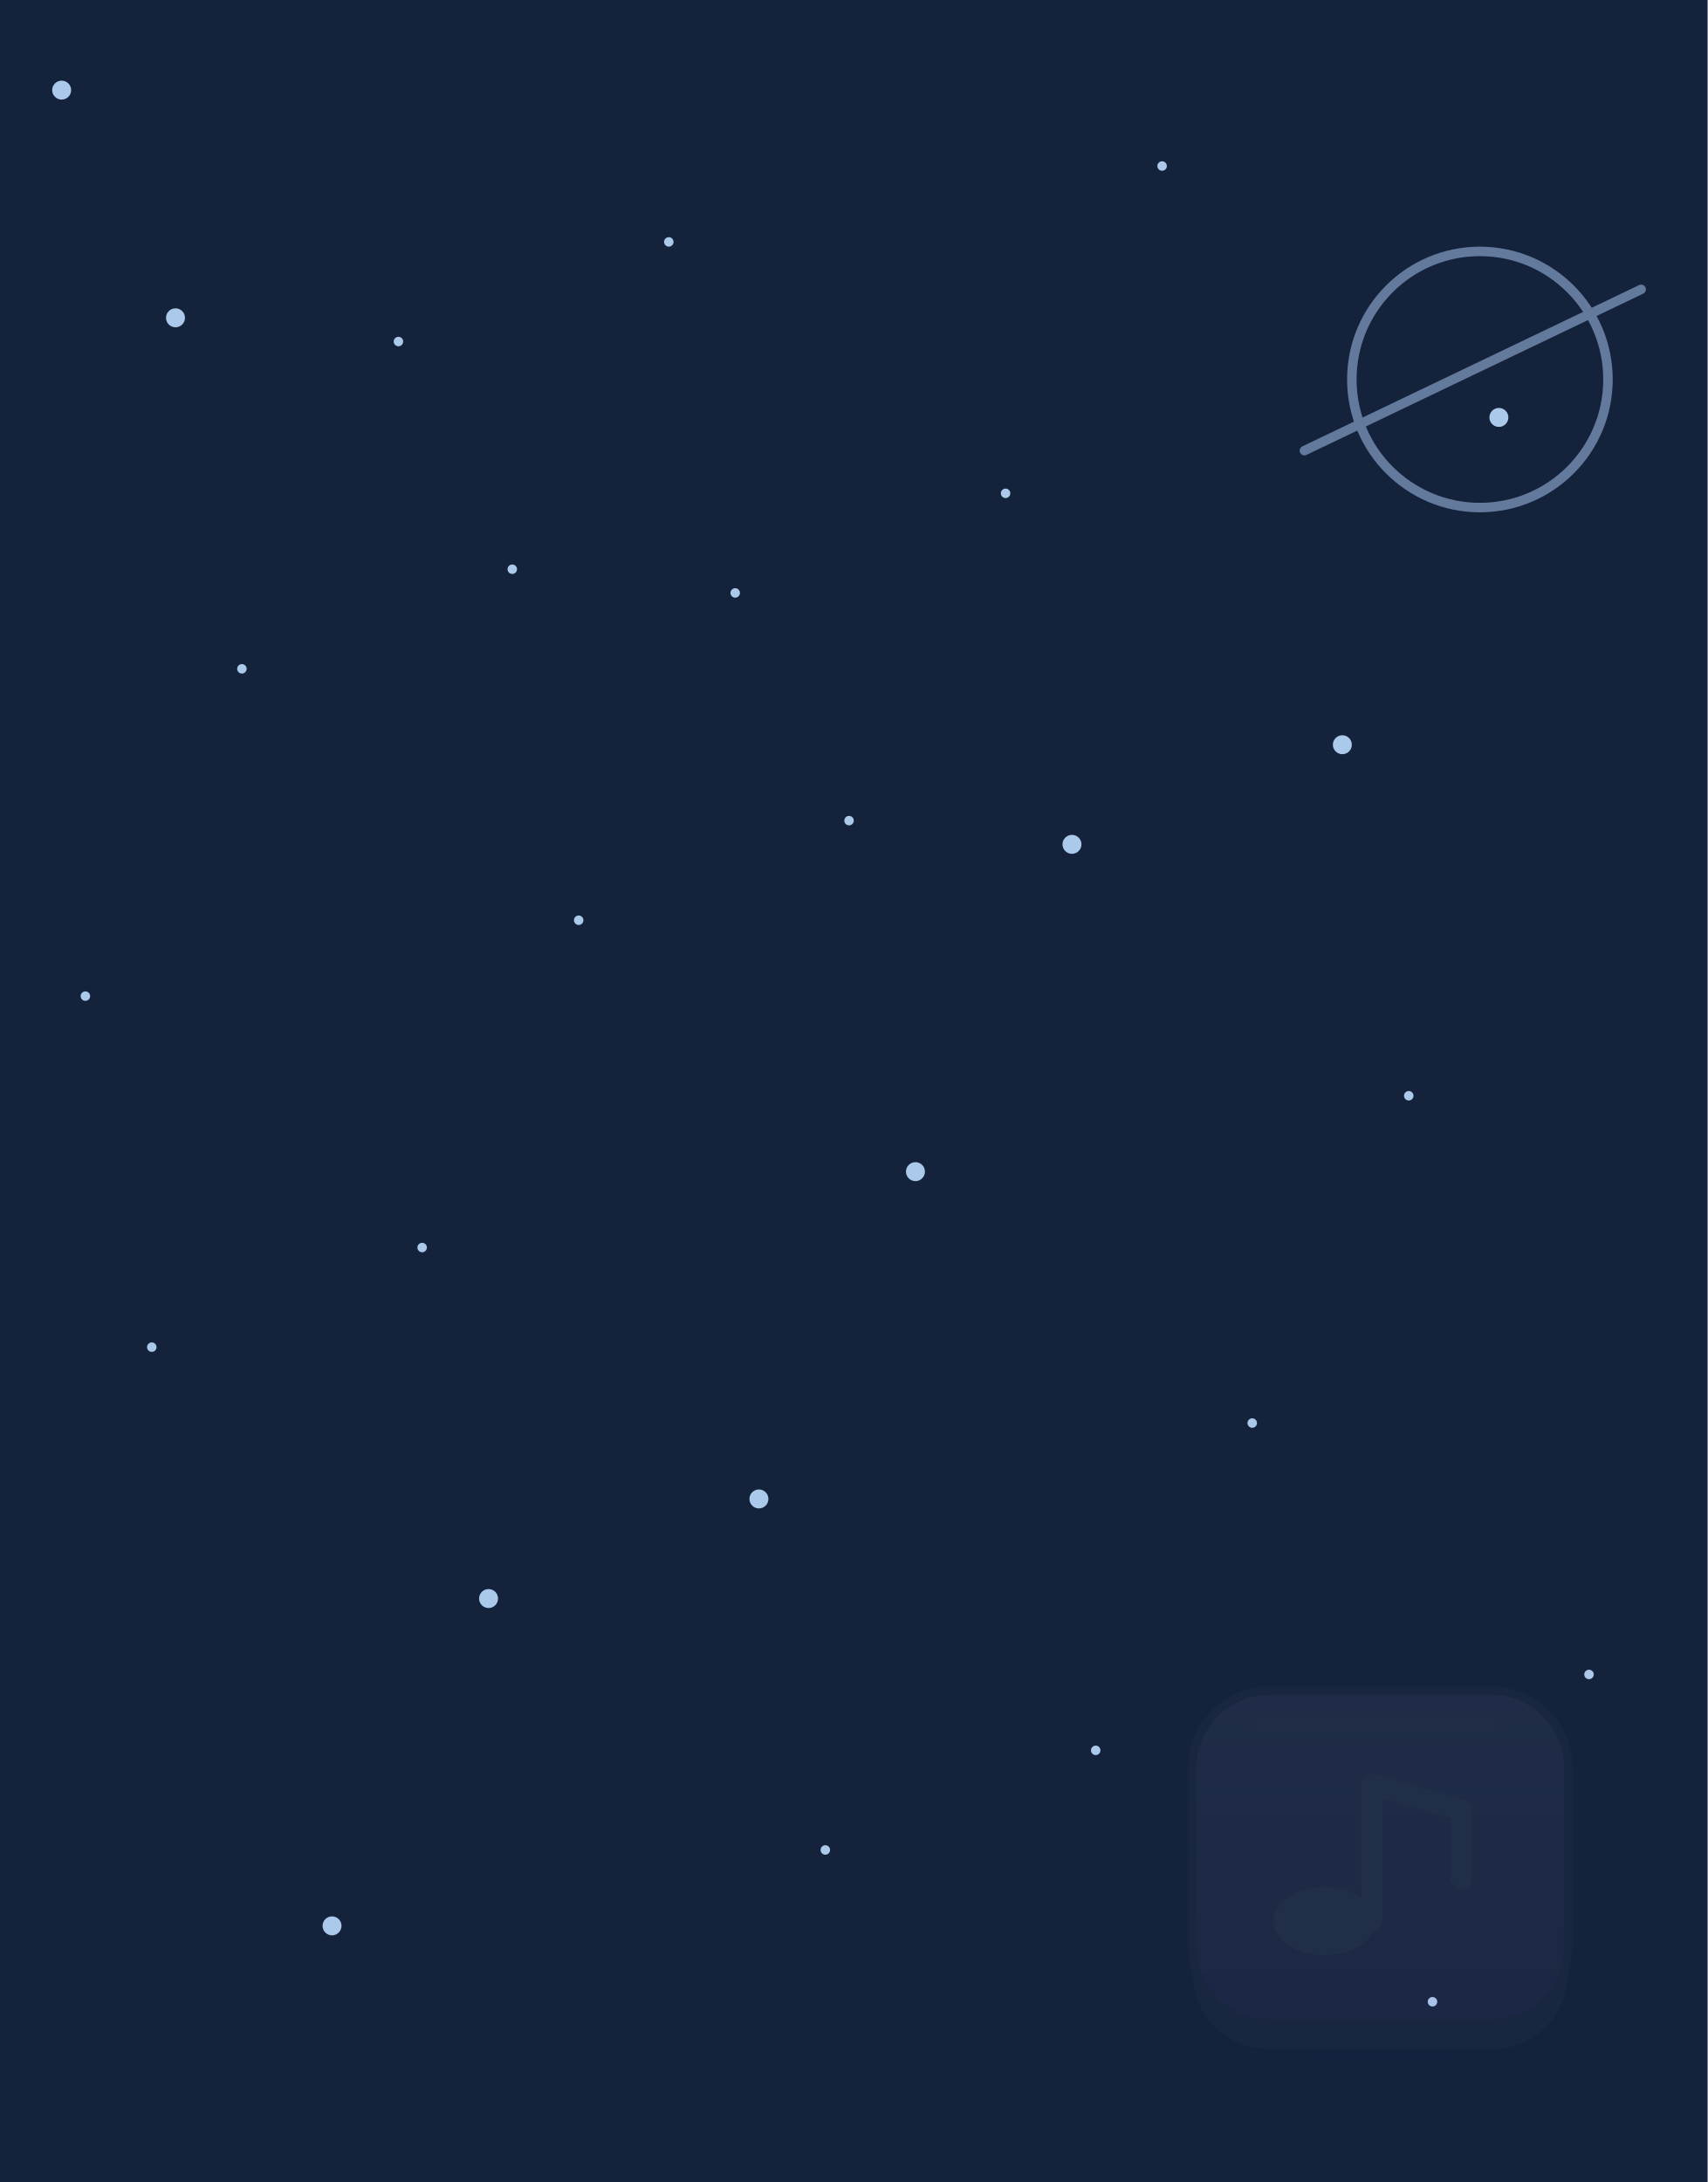
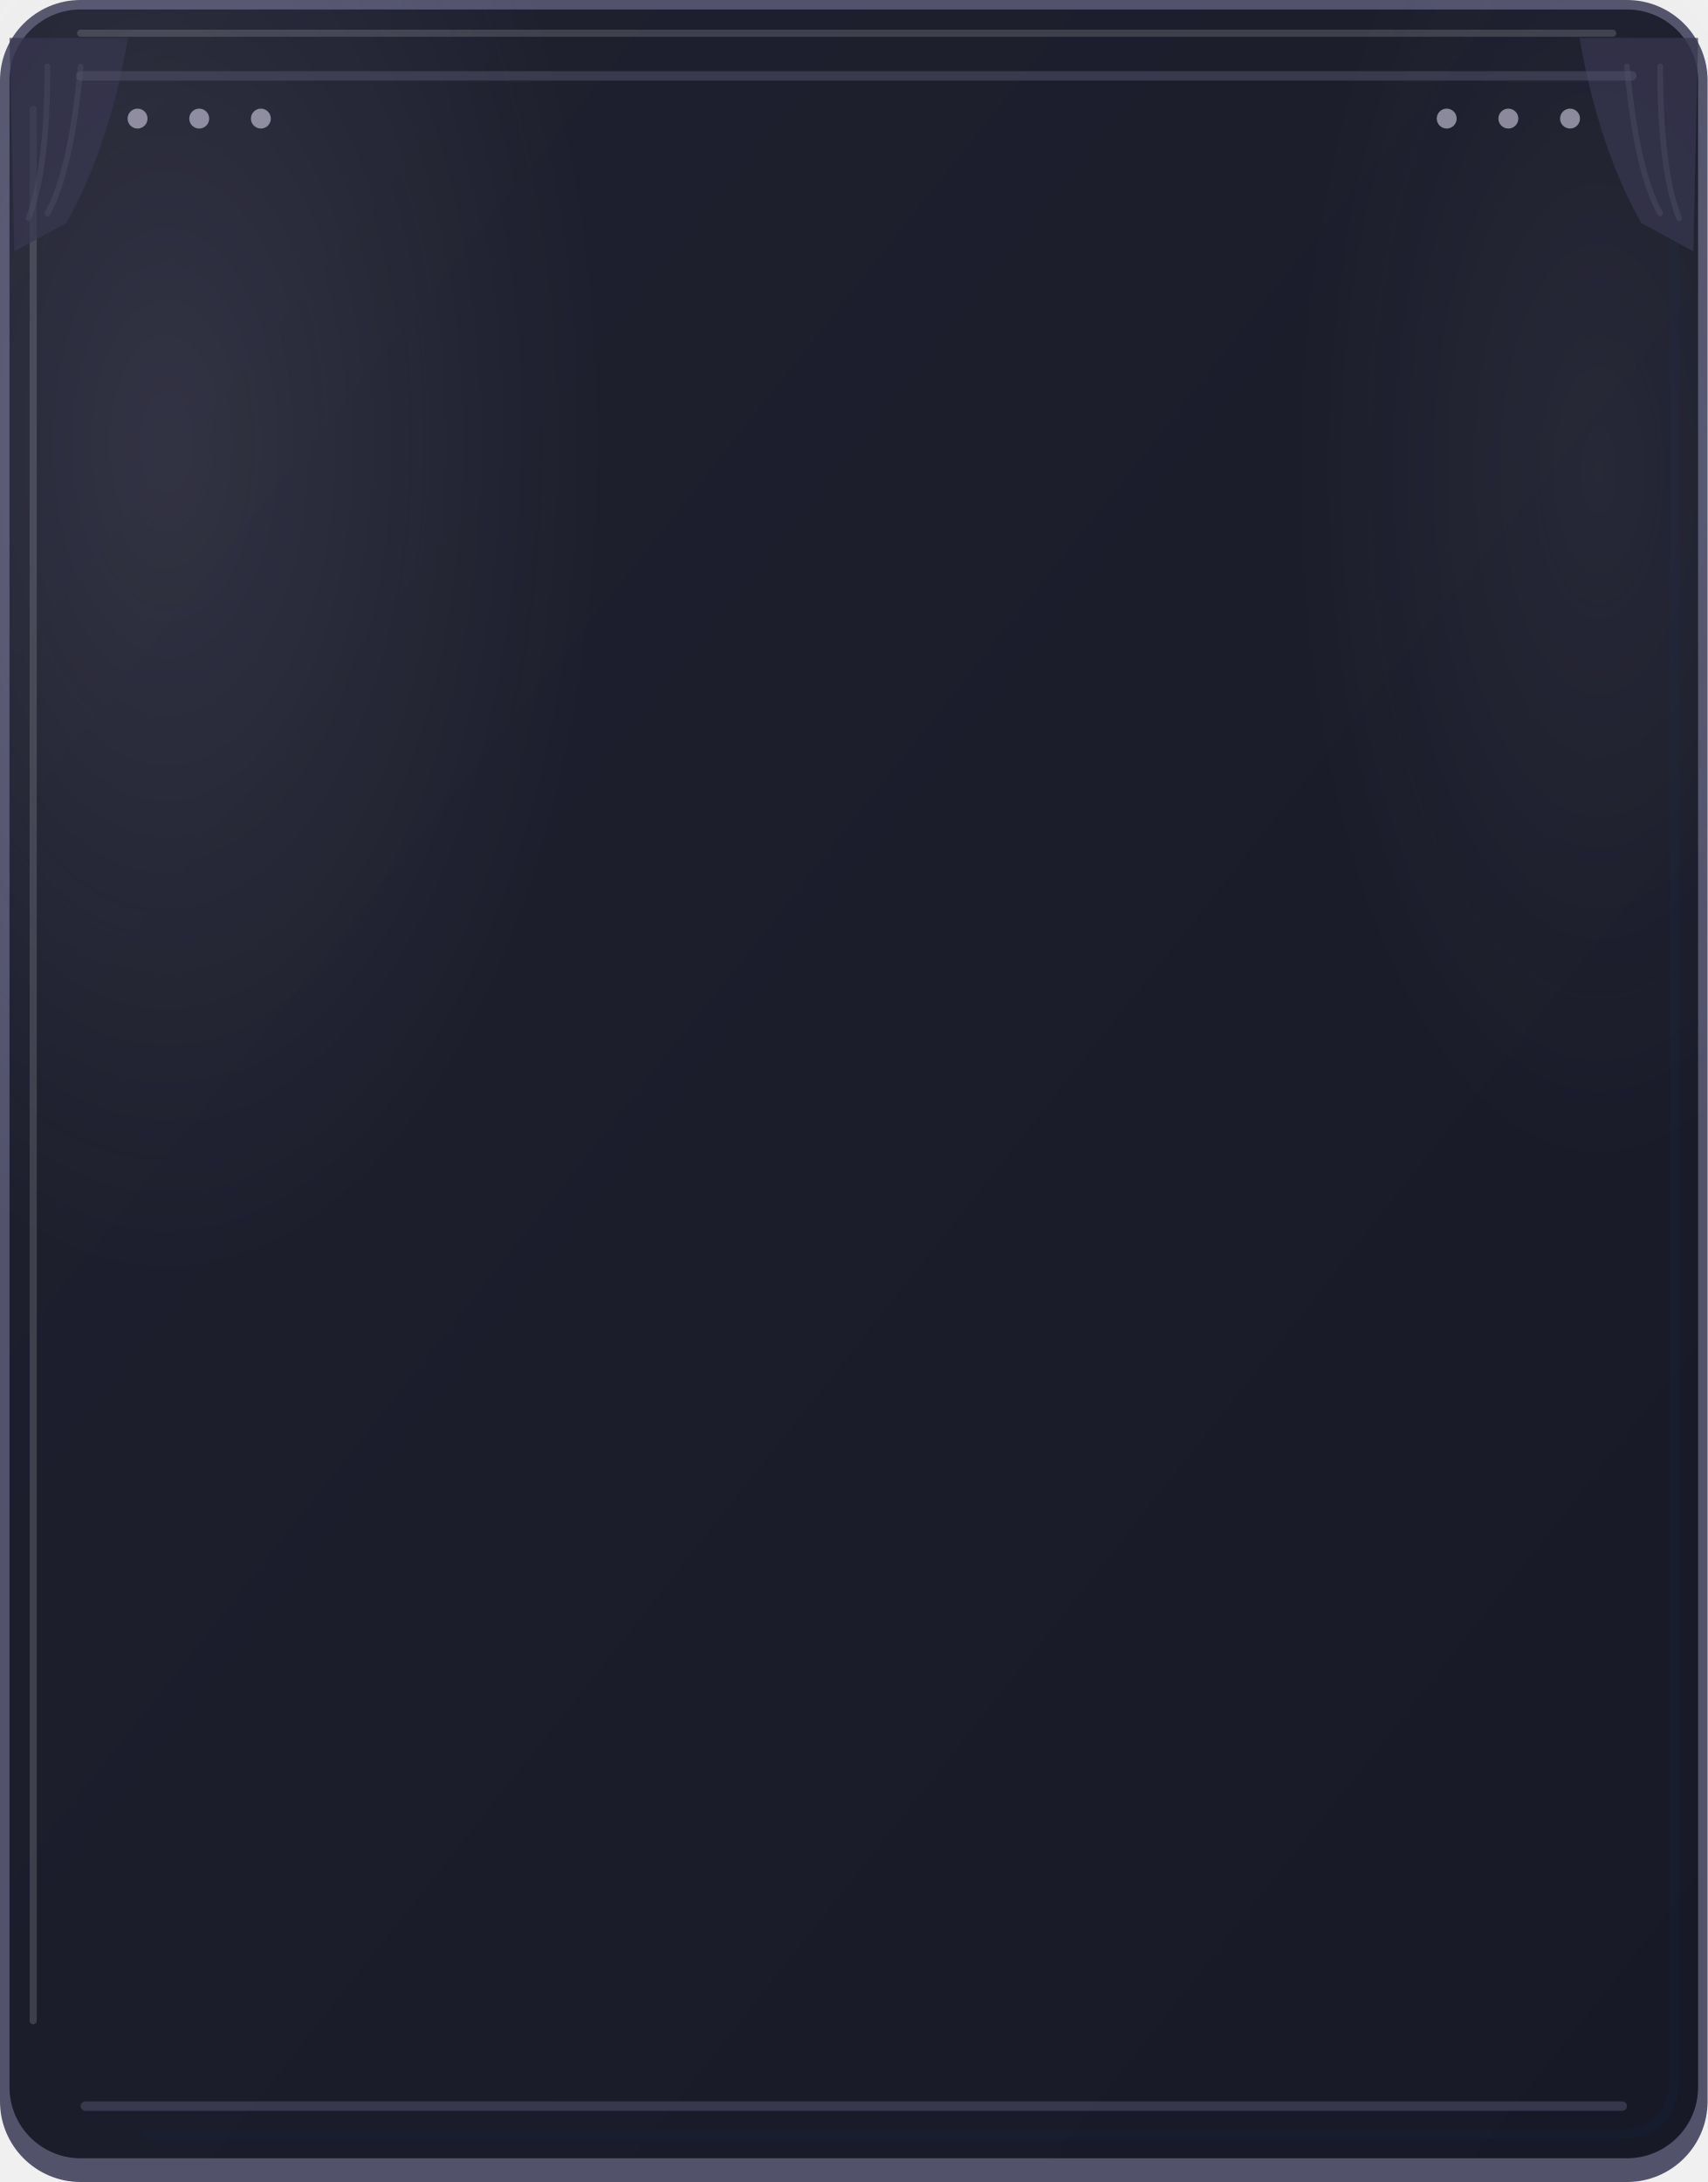
<svg xmlns="http://www.w3.org/2000/svg" width="360" height="460" viewBox="0 0 360 460">
  <defs>
-     <linearGradient id="violet" x2="0" y2="1">
-       <stop stop-color="#DCD2FA" />
-       <stop offset="1" stop-color="#8470C2" />
+     <linearGradient id="finish" x1="0%" y1="0%" x2="100%" y2="100%">
+       <stop stop-color="#1F2130" />
+       <stop offset="1" stop-color="#171926" />
    </linearGradient>
+     <radialGradient id="spotlight">
+       <stop stop-color="#C4BFD9" stop-opacity="0.12" />
+       <stop offset="1" stop-color="#C4BFD9" stop-opacity="0" />
+     </radialGradient>
  </defs>
-   <rect x="0" y="0" width="360" height="460" rx="0" fill="#14223C" stroke="none" stroke-width="1" />
-   <circle cx="13" cy="19" r="2" fill="#ABC9EA" stroke="none" stroke-width="1" />
-   <circle cx="84" cy="72" r="1" fill="#ABC9EA" stroke="none" stroke-width="1" />
-   <circle cx="155" cy="125" r="1" fill="#ABC9EA" stroke="none" stroke-width="1" />
-   <circle cx="226" cy="178" r="2" fill="#ABC9EA" stroke="none" stroke-width="1" />
-   <circle cx="297" cy="231" r="1" fill="#ABC9EA" stroke="none" stroke-width="1" />
-   <circle cx="32" cy="284" r="1" fill="#ABC9EA" stroke="none" stroke-width="1" />
-   <circle cx="103" cy="337" r="2" fill="#ABC9EA" stroke="none" stroke-width="1" />
-   <circle cx="174" cy="390" r="1" fill="#ABC9EA" stroke="none" stroke-width="1" />
-   <circle cx="245" cy="35" r="1" fill="#ABC9EA" stroke="none" stroke-width="1" />
-   <circle cx="316" cy="88" r="2" fill="#ABC9EA" stroke="none" stroke-width="1" />
-   <circle cx="51" cy="141" r="1" fill="#ABC9EA" stroke="none" stroke-width="1" />
-   <circle cx="122" cy="194" r="1" fill="#ABC9EA" stroke="none" stroke-width="1" />
-   <circle cx="193" cy="247" r="2" fill="#ABC9EA" stroke="none" stroke-width="1" />
-   <circle cx="264" cy="300" r="1" fill="#ABC9EA" stroke="none" stroke-width="1" />
-   <circle cx="335" cy="353" r="1" fill="#ABC9EA" stroke="none" stroke-width="1" />
-   <circle cx="70" cy="406" r="2" fill="#ABC9EA" stroke="none" stroke-width="1" />
-   <circle cx="141" cy="51" r="1" fill="#ABC9EA" stroke="none" stroke-width="1" />
-   <circle cx="212" cy="104" r="1" fill="#ABC9EA" stroke="none" stroke-width="1" />
-   <circle cx="283" cy="157" r="2" fill="#ABC9EA" stroke="none" stroke-width="1" />
-   <circle cx="18" cy="210" r="1" fill="#ABC9EA" stroke="none" stroke-width="1" />
-   <circle cx="89" cy="263" r="1" fill="#ABC9EA" stroke="none" stroke-width="1" />
-   <circle cx="160" cy="316" r="2" fill="#ABC9EA" stroke="none" stroke-width="1" />
-   <circle cx="231" cy="369" r="1" fill="#ABC9EA" stroke="none" stroke-width="1" />
-   <circle cx="302" cy="422" r="1" fill="#ABC9EA" stroke="none" stroke-width="1" />
-   <circle cx="37" cy="67" r="2" fill="#ABC9EA" stroke="none" stroke-width="1" />
-   <circle cx="108" cy="120" r="1" fill="#ABC9EA" stroke="none" stroke-width="1" />
-   <circle cx="179" cy="173" r="1" fill="#ABC9EA" stroke="none" stroke-width="1" />
-   <circle cx="312" cy="80" r="27" fill="none" stroke="#637A9D" stroke-width="2" />
-   <path d="M275 95L346 61" fill="none" stroke="#637A9D" stroke-width="2" stroke-linecap="round" stroke-linejoin="round" opacity="1" />
-   <g opacity=".06" transform="translate(246 351) scale(.9)">
-     <ellipse cx="50" cy="87" rx="32" ry="6" fill="#122B45" opacity="0.16" />
-     <rect x="6" y="12" width="88" height="78" rx="18" fill="#516884" stroke="none" stroke-width="1" />
-     <rect x="6" y="6" width="88" height="78" rx="18" fill="url(#violet)" stroke="#516884" stroke-width="2" />
-     <path d="M22 14H76" fill="none" stroke="#FFFFFF" stroke-width="3" stroke-linecap="round" stroke-linejoin="round" opacity="0.5" />
-     <ellipse cx="37" cy="60" rx="12" ry="8" fill="#F6F0FF" opacity="1" />
-     <path d="M48 60V28L69 34V50" fill="none" stroke="#F6F0FF" stroke-width="5" stroke-linecap="round" stroke-linejoin="round" opacity="1" />
-   </g>
+   <rect x="0" y="0" width="360" height="460" rx="17" fill="#52536B" opacity="1" />
+   <rect x="2" y="2" width="356" height="453" rx="15" fill="url(#finish)" opacity="1" />
+   <path d="M17 7H340M7 23V426" fill="none" stroke="#FFFFFF" stroke-width="1.5" stroke-linecap="round" opacity="0.15" />
+   <path d="M353 40V438Q353 450 340 450H31" fill="none" stroke="#172337" stroke-width="2" stroke-linecap="round" opacity="0.38" />
+   <ellipse cx="35" cy="93" rx="93" ry="179" fill="url(#spotlight)" opacity="1" />
+   <ellipse cx="337" cy="99" rx="64" ry="147" fill="url(#spotlight)" opacity="0.63" />
+   <path d="M2 8H27Q23 31 14 47L3 53Z M358 8H333Q337 31 346 47L357 53Z" fill="#373650" opacity="0.72" />
+   <path d="M10 14Q10 36 6 46M17 14Q15 36 10 45M350 14Q350 36 354 46M343 14Q345 36 350 45" fill="none" stroke="#52536B" stroke-width="1.2" stroke-linecap="round" opacity="0.37" />
+   <path d="M17 16H344M18 444H342" fill="none" stroke="#52536B" stroke-width="2" stroke-linecap="round" opacity="0.52" />
+   <ellipse cx="29" cy="25" rx="2.1" ry="2.1" fill="#C8C4DA" opacity="0.64" />
+   <ellipse cx="42" cy="25" rx="2.1" ry="2.1" fill="#C8C4DA" opacity="0.64" />
+   <ellipse cx="55" cy="25" rx="2.1" ry="2.1" fill="#C8C4DA" opacity="0.64" />
+   <ellipse cx="305" cy="25" rx="2.1" ry="2.1" fill="#C8C4DA" opacity="0.64" />
+   <ellipse cx="318" cy="25" rx="2.1" ry="2.1" fill="#C8C4DA" opacity="0.64" />
+   <ellipse cx="331" cy="25" rx="2.1" ry="2.1" fill="#C8C4DA" opacity="0.64" />
</svg>
